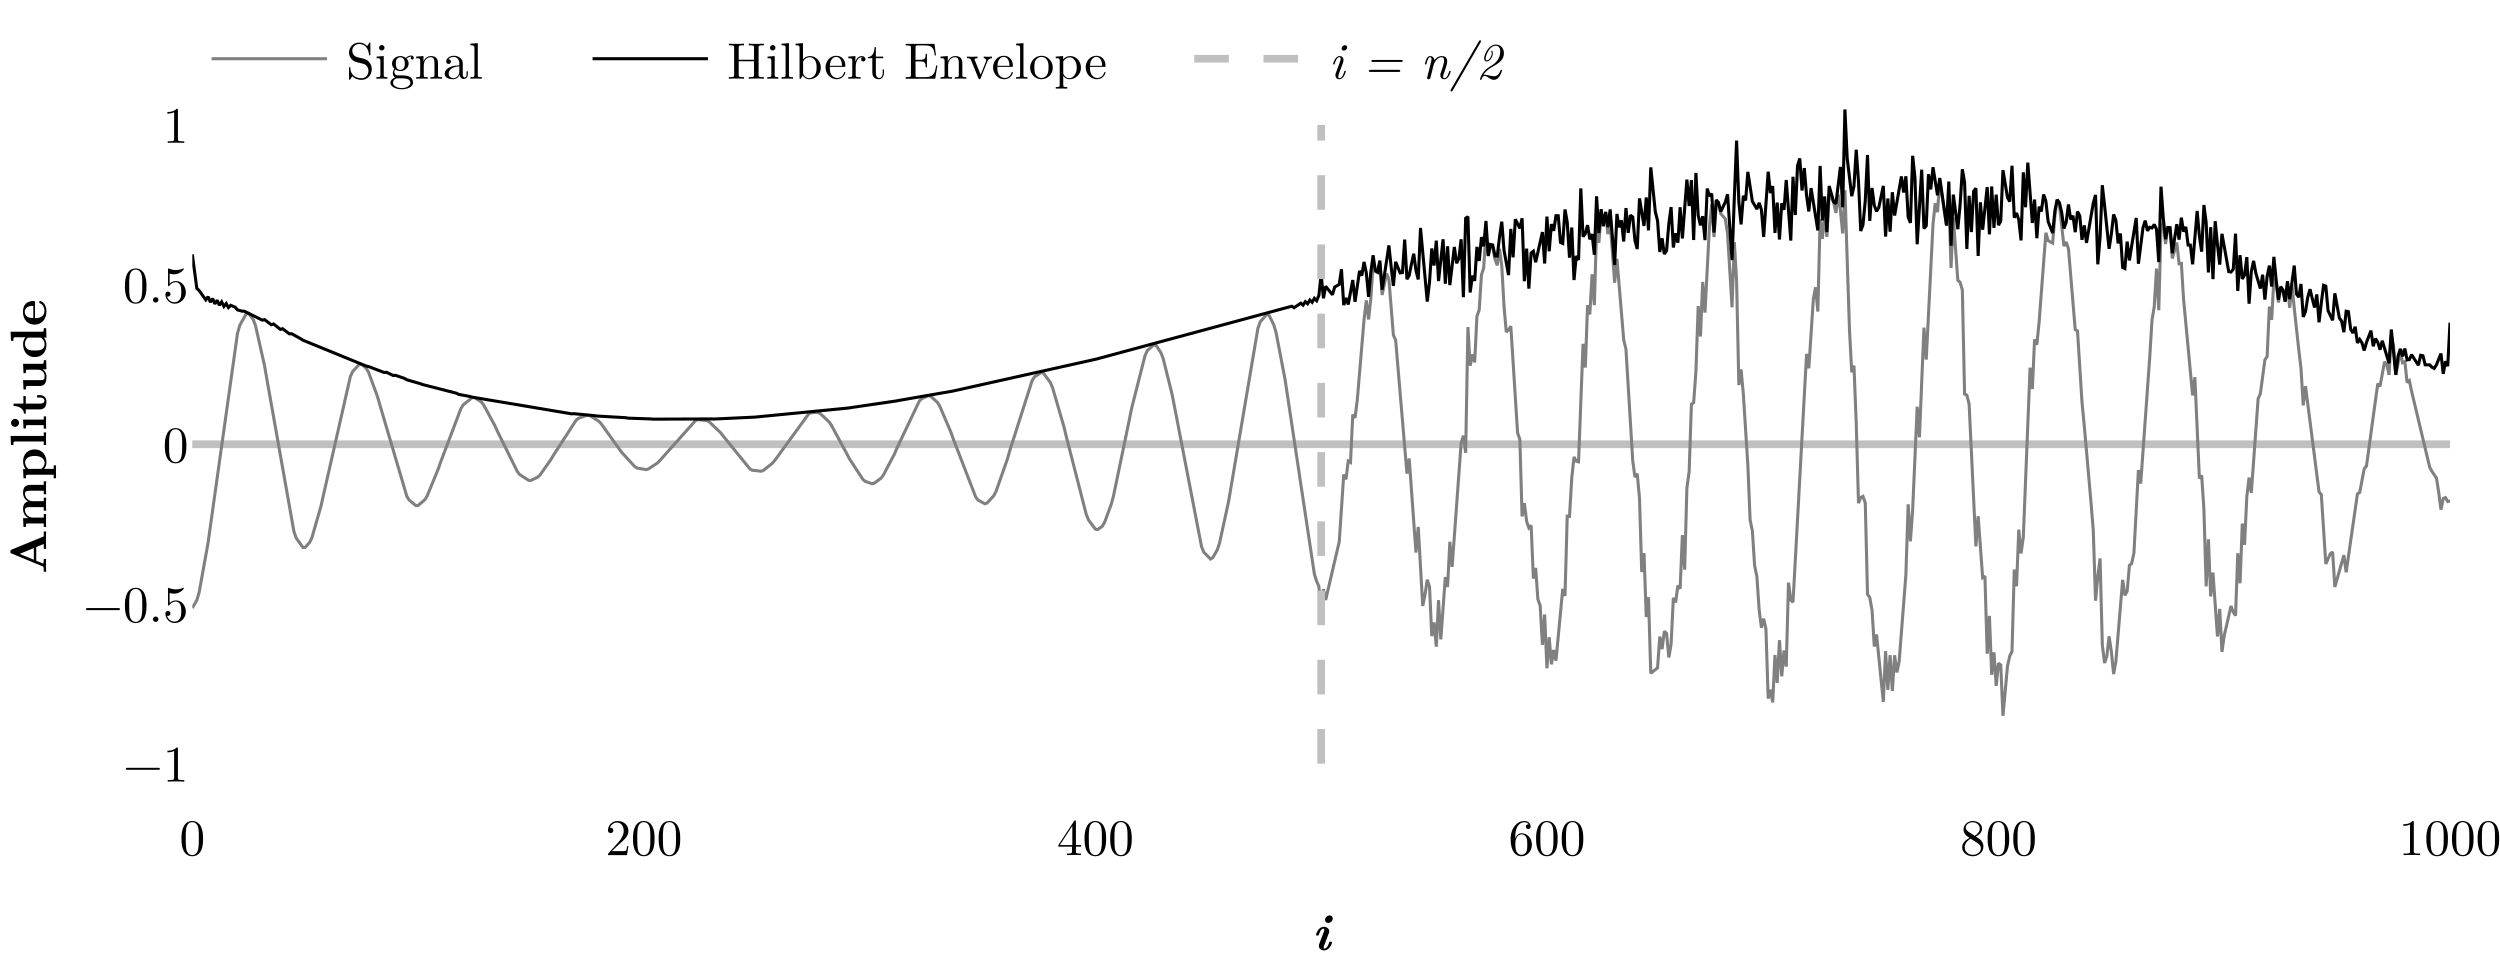
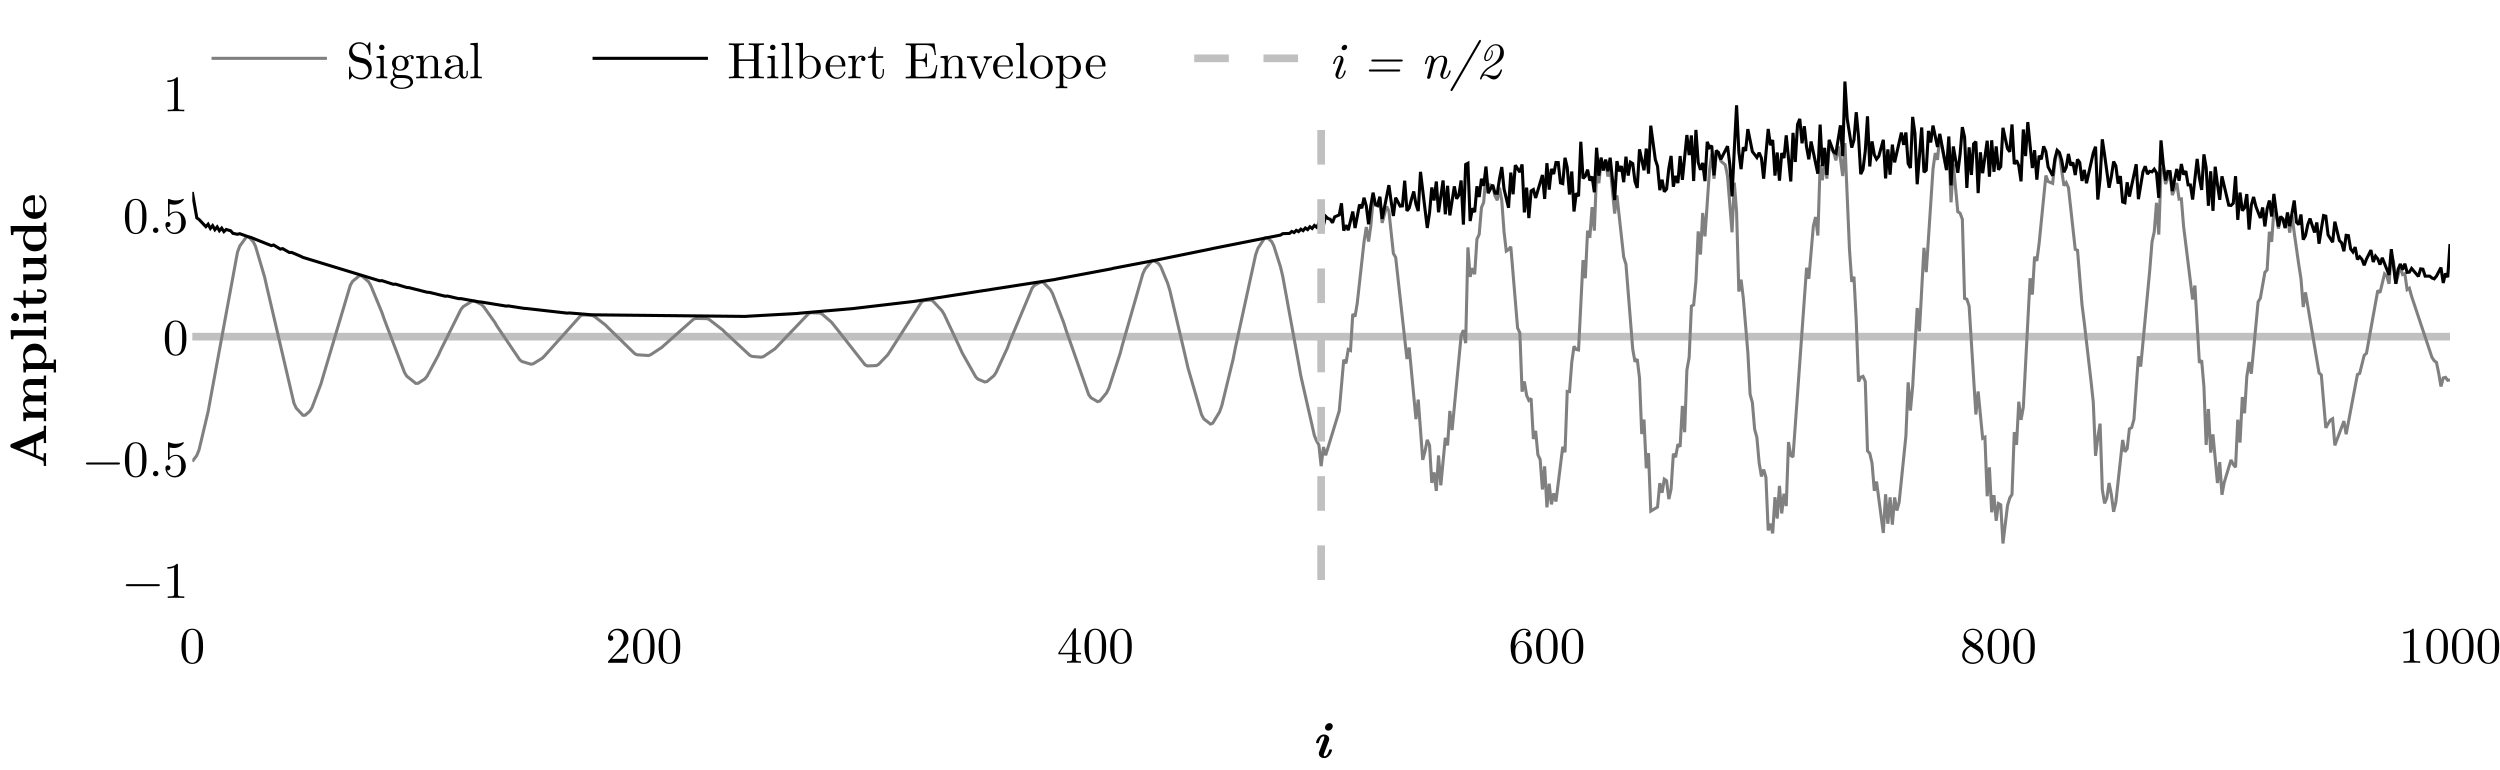
- <svg xmlns="http://www.w3.org/2000/svg" class="main-svg" width="650" height="250" style="" viewBox="0 0 650 250">
-   <rect x="0" y="0" width="650" height="250" style="fill: rgb(255, 255, 255); fill-opacity: 1;" />
-   <defs id="defs-025019">
+ <svg xmlns="http://www.w3.org/2000/svg" class="main-svg" width="650" height="200" style="" viewBox="0 0 650 200">
+   <rect x="0" y="0" width="650" height="200" style="fill: rgb(255, 255, 255); fill-opacity: 1;" />
+   <defs id="defs-711be7">
    <g class="clips">
-       <clipPath id="clip025019xyplot" class="plotclip">
-         <rect width="587" height="189" />
-       </clipPath>
-       <clipPath class="axesclip" id="clip025019x">
-         <rect x="50" y="0" width="587" height="250" />
-       </clipPath>
-       <clipPath class="axesclip" id="clip025019y">
-         <rect x="0" y="19" width="650" height="189" />
-       </clipPath>
-       <clipPath class="axesclip" id="clip025019xy">
-         <rect x="50" y="19" width="587" height="189" />
+       <clipPath id="clip711be7xyplot" class="plotclip">
+         <rect width="587" height="144" />
+       </clipPath>
+       <clipPath class="axesclip" id="clip711be7x">
+         <rect x="50" y="0" width="587" height="200" />
+       </clipPath>
+       <clipPath class="axesclip" id="clip711be7y">
+         <rect x="0" y="14" width="650" height="144" />
+       </clipPath>
+       <clipPath class="axesclip" id="clip711be7xy">
+         <rect x="50" y="14" width="587" height="144" />
      </clipPath>
    </g>
    <g class="gradients" />
  </defs>
  <g class="bglayer" />
  <g class="layer-below">
    <g class="imagelayer" />
    <g class="shapelayer" />
  </g>
  <g class="cartesianlayer">
    <g class="subplot xy">
      <g class="layer-subplot">
        <g class="shapelayer" />
        <g class="imagelayer" />
      </g>
      <g class="gridlayer">
        <g class="x" />
        <g class="y" />
      </g>
      <g class="zerolinelayer">
-         <path class="yzl zl crisp" transform="translate(0,115.51)" d="M50,0h587" style="stroke: rgb(192, 192, 192); stroke-opacity: 1; stroke-width: 2px;" />
+         <path class="yzl zl crisp" transform="translate(0,87.53)" d="M50,0h587" style="stroke: rgb(192, 192, 192); stroke-opacity: 1; stroke-width: 2px;" />
      </g>
      <path class="xlines-below" />
      <path class="ylines-below" />
      <g class="overlines-below" />
      <g class="xaxislayer-below" />
      <g class="yaxislayer-below" />
      <g class="overaxes-below" />
-       <g class="plot" transform="translate(50, 19)" clip-path="url('#clip025019xyplot')">
+       <g class="plot" transform="translate(50, 14)" clip-path="url('#clip711be7xyplot')">
        <g class="scatterlayer mlayer">
-           <g class="trace scatter tracedb515c" style="stroke-miterlimit: 2; opacity: 1;">
+           <g class="trace scatter tracee8b490" style="stroke-miterlimit: 2; opacity: 1;">
            <g class="fills" />
            <g class="errorbars" />
            <g class="lines">
-               <path class="js-line" d="M0,139.1L1.17,137.05L1.76,135.09L4.11,122.07L4.7,117.82L11.74,67.73L12.33,65.61L14.09,62.44L14.68,62.47L15.85,64.12L16.44,65.69L18.78,76.09L19.37,79.48L26.42,119.19L27,120.86L28.76,123.34L29.35,123.31L30.52,122L31.11,120.76L33.46,112.58L34.05,109.92L41.09,78.92L41.68,77.62L43.44,75.71L44.03,75.73L45.2,76.75L45.79,77.72L48.13,84.06L48.72,86.11L55.76,109.99L56.35,110.98L58.11,112.45L58.7,112.43L60.46,110.92L61.05,109.97L63.98,102.84L64.57,101.12L69.85,87.2L70.44,86.26L72.79,84.36L73.38,84.37L75.14,85.51L75.72,86.22L78.66,91.65L79.24,92.96L84.53,103.65L85.12,104.39L87.46,105.9L88.05,105.9L89.81,105.06L90.4,104.52L93.33,100.34L93.92,99.32L99.79,90.25L100.38,89.76L102.73,88.94L103.31,89.03L105.66,90.5L106.25,91.1L110.94,97.65L111.53,98.49L115.05,102.33L115.64,102.69L117.99,103.1L118.57,102.94L120.92,101.39L121.51,100.8L130.9,90.28L131.49,90.1L133.84,90.37L134.42,90.69L137.36,93.51L137.95,94.27L144.99,102.93L145.58,103.26L147.92,103.52L148.51,103.3L150.86,101.4L151.45,100.7L160.25,88.62L160.84,88.33L162.6,88.23L163.19,88.46L165.53,90.66L166.12,91.49L170.23,99.09L170.82,100.23L174.34,105.63L174.93,106.13L176.69,106.76L177.27,106.65L179.04,105.35L179.62,104.61L182.56,99.04L183.14,97.66L189.01,85.3L189.6,84.67L191.36,83.88L191.95,84.01L193.71,85.6L194.3,86.52L197.23,93.37L197.82,95.06L203.69,110.24L204.28,111.01L206.04,111.97L206.62,111.81L208.39,109.87L208.97,108.75L211.91,100.4L212.49,98.34L218.36,79.93L218.95,79L220.71,77.85L221.3,78.05L223.06,80.4L223.65,81.75L226.58,91.8L227.17,94.26L232.45,114.83L233.04,116.23L234.8,118.58L235.39,118.69L236.56,117.86L237.15,116.92L238.91,112.14L239.5,109.97L243.61,90.21L244.19,87.27L247.71,73.45L248.3,72.16L250.06,70.59L250.65,70.88L251.82,72.68L252.41,74.18L254.76,83.6L255.35,86.64L262.39,123.08L262.98,124.56L264.74,126.35L265.32,126.01L266.5,123.93L267.08,122.21L269.43,111.39L270.02,107.9L277.06,66.36L277.65,64.69L279.41,62.68L280,63.06L281.17,65.43L281.76,67.39L284.11,79.62L284.7,83.56L291.74,130.27L292.33,132.14L292.91,133.47L293.5,140.71L294.09,134.16L294.67,136.99L298.2,121.85L298.78,113.26L299.37,104.38L299.96,105.62L300.54,100.87L301.13,101.22L301.72,88.79L302.31,89.64L302.89,85L304.65,64.13L305.24,59.1L305.83,64.06L306.41,58.67L307,49.84L307.59,51.65L308.17,51.86L308.76,49.19L309.35,57.7L310.52,52.12L311.11,53.61L312.28,68.13L312.87,69.44L315.81,104.14L316.39,100.22L318.15,124.66L318.74,118L319.91,138.55L320.5,135.63L321.09,131.72L321.68,133.6L322.26,146.39L322.85,142.84L323.44,149.14L324.02,137.04L324.61,147.24L325.2,139.14L325.78,131.05L326.37,133.61L326.96,121.85L327.55,128.39L329.89,96.25L330.48,94.28L331.07,98.72L331.66,66.04L332.24,76.09L332.83,73.15L333.42,75.21L334,63.26L334.59,61.58L335.18,52.46L335.76,50.66L336.35,40.95L336.94,47.61L337.53,44.8L338.11,45.29L338.7,48.45L339.29,49.98L339.87,45.69L340.46,50.12L341.05,60.7L341.63,67.31L342.22,66.79L342.81,65.81L344.57,93.53L345.16,95.23L345.74,115.27L346.33,111.8L346.92,116.53L347.5,118.24L348.09,117.61L348.68,131.44L349.27,128.67L349.85,136.8L350.44,138.43L351.03,148.66L351.61,140.77L352.2,154.75L352.79,146.69L353.37,153.73L353.96,149.99L354.55,152.77L356.31,134.12L356.9,135.94L357.48,115.19L358.07,115.26L358.66,105.25L359.24,99.81L359.83,100.9L360.42,101.06L361.59,70.39L362.18,76.57L362.77,60.36L363.35,62.76L363.94,52.32L364.53,60.33L365.11,40.21L365.7,44.14L366.29,37.03L366.88,39.8L367.46,36.17L368.05,41.87L368.64,38.65L369.81,54.51L370.4,48.29L372.16,69.32L372.75,71.8L374.51,100.77L375.09,105.05L375.68,104.17L376.27,110.6L376.85,129.74L377.44,124.8L378.03,141.41L378.61,136.28L379.2,156.04L380.96,154.65L381.55,146.5L382.14,149.77L382.72,145.13L383.31,145.69L383.9,151.95L384.48,148.5L385.07,136.46L385.66,137.63L386.25,133.23L386.83,134.07L387.42,120.14L388.01,129.11L388.59,107.91L389.18,103.59L389.77,86.09L390.35,85.68L390.94,77.57L391.53,60.58L392.12,68.49L392.7,54.3L393.29,62.29L394.46,39.86L395.05,34.11L395.64,42.64L396.23,34.05L396.81,33.81L397.4,36.58L398.57,37.88L399.16,41.75L400.33,60.89L400.92,43.96L401.51,53.91L402.1,81.12L402.68,77.05L403.27,83.5L404.44,101.93L405.03,116.19L405.62,119.04L406.2,128.08L406.79,130.9L407.38,139.56L407.97,144.22L408.55,141.85L409.14,144.51L409.73,162.63L410.31,160.33L410.9,163.63L411.49,151.3L412.07,158.58L412.66,147.44L413.25,156.84L413.84,150.12L414.42,154.33L415.01,132.49L415.6,137.03L416.18,137.58L419.71,73.01L420.29,76.76L421.47,58.77L422.05,55.69L422.64,62L423.23,37.97L423.81,43.12L424.4,36.65L424.99,42.6L425.58,31.49L426.75,33.59L427.34,36.37L427.92,31.54L428.51,35.69L429.1,41.7L429.68,30.45L430.86,66.62L431.45,77.79L432.03,76.06L432.62,91.03L433.21,111.82L433.79,110.35L434.38,110.06L434.97,111.76L435.55,135.49L436.14,136.36L436.73,139.67L437.32,149.1L437.9,145.96L439.66,163.48L440.25,150.29L440.84,160.36L441.42,151.34L442.01,160.66L442.6,151.37L443.19,155.84L443.77,153.07L445.53,130.46L446.12,112.11L446.71,121.73L447.29,113.54L448.47,86.74L449.05,94.71L450.23,66.19L450.82,74.49L452.58,39.33L453.16,33.86L453.75,36.16L454.34,27.98L456.1,39.74L456.69,32.12L457.27,50.67L457.86,37.58L459.03,53.88L459.62,54.37L460.21,56.43L460.79,83.44L461.38,83.73L461.97,86.06L463.73,123.06L464.32,115.23L465.49,131.19L466.08,130.8L466.67,150.96L467.25,141.13L467.84,156.44L468.43,150.61L469.01,159.33L469.6,153.44L470.19,153.89L470.77,167.1L471.95,154.19L472.54,151.55L473.12,150.37L473.71,129.09L474.3,133.42L474.88,118.71L475.47,124.9L476.06,120.65L477.82,76.59L478.41,82.15L478.99,69.25L479.58,70.64L480.17,64.69L481.93,41.52L482.51,43.57L483.69,44.2L484.28,37.06L484.86,32.95L485.45,34.39L486.62,44.98L487.21,43.95L487.8,45.65L489.56,66.71L490.15,67.04L491.32,85.58L491.91,91.71L493.67,111.73L494.25,118.88L494.84,137.18L495.43,130.84L496.02,126.19L496.6,148.67L497.19,153.39L497.78,151.57L498.36,146.44L498.95,150.37L499.54,156.26L500.12,153.02L501.89,131.76L502.47,135.79L503.06,134.76L503.65,127.98L504.23,127.53L504.82,124.77L505.99,103.22L506.58,106.73L508.93,73.89L509.52,64.21L510.1,60.76L510.69,50.82L511.28,61.67L511.86,40.2L512.45,38.92L513.04,44.44L513.63,40.29L514.21,40.4L514.8,48.2L515.97,44.08L516.56,49.59L517.15,49.49L517.73,58.83L520.08,83.81L520.67,79.07L521.84,105.41L522.43,104.59L523.02,113.55L523.6,133.46L524.19,121.21L524.78,136.06L525.37,129.86L526.54,146.48L527.13,139.31L527.71,150.47L528.3,146.25L530.06,138.57L530.65,140.14L531.24,141.07L531.82,124.85L532.41,132.65L533,117.12L533.58,122.65L534.17,110.13L534.76,105.17L535.34,109.15L537.11,84.66L537.69,83.36L538.87,74.57L539.45,73.71L540.04,60.72L540.63,64.16L541.21,53.35L541.8,54.7L542.39,59.65L542.98,55.93L543.56,56.45L544.15,59.49L544.74,55.16L545.32,61.02L545.91,55L546.5,61.08L547.67,71.84L548.26,76.81L548.84,86.4L549.43,81.4L552.95,108.88L553.54,109.56L554.71,127.63L555.3,126.26L555.89,124.97L556.48,124.52L557.06,133.61L559.41,125.34L560,129.81L562.93,109.43L563.52,109.04L564.69,102.89L565.28,102.18L568.22,80.75L568.8,81.49L569.98,75.08L570.56,75.78L571.15,78.47L571.74,68.24L572.32,70.94L572.91,78.48L574.09,72.54L574.67,75.31L575.26,75.04L575.85,80.45L576.43,79.96L577.02,82.76L581.72,102.48L582.3,103.54L583.48,105.29L584.06,108.98L584.65,113.51L585.24,110.61L585.83,110.39L586.41,111.4L587,111.26" style="vector-effect: non-scaling-stroke; fill: none; stroke: rgb(128, 128, 128); stroke-opacity: 1; stroke-width: 0.8px; opacity: 1;" />
+               <path class="js-line" d="M0,105.98L1.17,104.42L1.76,102.93L4.11,93.01L4.7,89.77L11.74,51.6L12.33,49.99L14.09,47.57L14.68,47.6L15.85,48.85L16.44,50.05L18.78,57.97L19.37,60.56L26.42,90.81L27,92.08L28.76,93.97L29.35,93.95L30.52,92.95L31.11,92.01L33.46,85.78L34.05,83.75L41.09,60.13L41.68,59.14L43.44,57.68L44.03,57.7L45.79,59.21L46.37,60.16L49.31,67.27L49.9,68.99L55.18,82.86L55.76,83.8L58.11,85.68L58.7,85.66L60.46,84.51L61.05,83.79L63.98,78.35L64.57,77.04L69.85,66.44L70.44,65.72L72.79,64.27L73.38,64.28L75.14,65.15L75.72,65.69L78.66,69.82L79.24,70.83L85.12,79.53L85.7,79.99L88.05,80.69L88.64,80.58L90.99,79.13L91.57,78.55L100.96,68.09L101.55,67.89L103.9,67.99L104.49,68.23L107.42,70.5L108.01,71.1L115.05,77.97L115.64,78.24L118.57,78.43L119.16,78.24L122.1,76.3L122.68,75.76L130.31,69L130.9,68.79L133.84,68.85L134.42,69.09L137.95,71.83L138.53,72.43L144.99,78.42L145.58,78.67L147.92,78.87L148.51,78.71L151.45,76.72L152.03,76.13L160.25,67.52L160.84,67.3L163.19,67.4L163.77,67.68L166.12,69.71L166.71,70.41L174.93,80.86L175.51,81.14L177.86,81.05L178.45,80.72L180.8,78.26L181.38,77.39L189.6,64.51L190.19,64.16L191.95,64.01L192.54,64.26L194.88,66.75L195.47,67.7L199.58,76.44L200.17,77.76L203.69,83.99L204.28,84.58L206.04,85.31L206.62,85.19L208.39,83.71L208.97,82.86L211.91,76.49L212.49,74.92L218.36,60.9L218.95,60.19L220.71,59.31L221.3,59.46L223.06,61.26L223.65,62.29L226.58,69.94L227.17,71.82L233.04,88.56L233.63,89.4L235.39,90.43L235.97,90.25L237.74,88.11L238.32,86.89L241.26,77.83L241.84,75.61L247.13,57.21L247.71,55.96L249.48,53.88L250.06,53.78L251.24,54.54L251.82,55.38L253.58,59.62L254.17,61.55L258.28,79.03L258.87,81.63L262.39,93.78L262.98,94.9L264.74,96.26L265.32,96.01L267.08,93.11L267.67,91.47L270.61,79.39L271.19,76.44L276.48,52.19L277.06,50.56L278.83,47.87L279.41,47.75L280.59,48.75L281.17,49.85L282.93,55.39L283.52,57.89L287.63,80.42L288.22,83.75L291.74,99.25L292.33,100.68L292.91,101.69L293.5,107.21L294.09,102.22L294.67,104.37L298.2,92.84L298.78,86.3L299.37,79.53L299.96,80.47L300.54,76.85L301.13,77.12L301.72,67.65L302.31,68.3L302.89,64.76L304.65,48.86L305.24,45.03L305.83,48.81L306.41,44.7L307,37.97L307.59,39.35L308.17,39.52L308.76,37.48L309.35,43.96L310.52,39.71L311.11,40.85L312.28,51.91L312.87,52.91L315.81,79.34L316.39,76.36L318.15,94.98L318.74,89.9L319.91,105.56L320.5,103.34L321.09,100.36L321.68,101.79L322.26,111.53L322.85,108.83L323.44,113.63L324.02,104.41L324.61,112.18L325.78,99.85L326.37,101.8L326.96,92.84L327.55,97.82L329.89,73.33L330.48,71.83L331.07,75.22L331.66,50.32L332.24,57.98L332.83,55.73L333.42,57.3L334,48.2L334.59,46.92L335.18,39.97L335.76,38.6L336.35,31.2L336.94,36.27L337.53,34.13L338.11,34.51L338.7,36.91L339.29,38.08L339.87,34.81L340.46,38.19L341.05,46.25L341.63,51.28L342.22,50.89L342.81,50.14L344.57,71.26L345.16,72.55L345.74,87.83L346.33,85.18L346.92,88.79L347.5,90.09L348.09,89.61L348.68,100.14L349.27,98.03L349.85,104.23L350.44,105.47L351.03,113.26L351.61,107.25L352.2,117.91L352.79,111.76L353.37,117.13L353.96,114.28L354.55,116.39L356.31,102.18L356.9,103.57L357.48,87.76L358.07,87.82L358.66,80.19L359.24,76.04L359.83,76.87L360.42,76.99L361.59,53.63L362.18,58.34L362.77,45.99L363.35,47.82L363.94,39.86L364.53,45.96L365.11,30.64L365.7,33.63L366.29,28.21L366.88,30.33L367.46,27.56L368.05,31.9L368.64,29.45L369.81,41.53L370.4,36.79L372.16,52.82L372.75,54.7L374.51,76.78L375.09,80.04L375.68,79.37L376.27,84.27L376.85,98.85L377.44,95.09L378.03,107.74L378.61,103.83L379.2,118.89L380.96,117.83L381.55,111.62L382.14,114.11L382.72,110.58L383.31,111L383.9,115.77L384.48,113.15L385.07,103.97L385.66,104.86L386.25,101.51L386.83,102.15L387.42,91.54L388.01,98.37L388.59,82.22L389.18,78.92L389.77,65.59L390.35,65.28L390.94,59.1L391.53,46.16L392.12,52.18L392.7,41.37L393.29,47.46L394.46,30.37L395.05,25.99L395.64,32.49L396.23,25.94L396.81,25.76L397.4,27.87L398.57,28.86L399.16,31.81L400.33,46.4L400.92,33.49L401.51,41.07L402.1,61.81L402.68,58.71L403.27,63.62L404.44,77.66L405.03,88.52L405.62,90.7L406.2,97.59L406.79,99.74L407.38,106.33L407.97,109.88L408.55,108.08L409.14,110.1L409.73,123.91L410.31,122.16L410.9,124.67L411.49,115.27L412.07,120.82L412.66,112.33L413.25,119.5L413.84,114.38L414.42,117.58L415.01,100.94L415.6,104.41L416.18,104.82L419.71,55.62L420.29,58.48L421.47,44.78L422.05,42.43L422.64,47.24L423.23,28.93L423.81,32.85L424.4,27.92L424.99,32.46L425.58,23.99L426.75,25.6L427.34,27.71L427.92,24.03L428.51,27.19L429.1,31.77L429.68,23.2L430.86,50.75L431.45,59.27L432.03,57.95L432.62,69.36L433.21,85.2L433.79,84.08L434.38,83.85L434.97,85.15L435.55,103.23L436.14,103.89L436.73,106.41L437.32,113.6L437.9,111.21L439.66,124.56L440.25,114.51L440.84,122.18L441.42,115.31L442.01,122.41L442.6,115.33L443.19,118.74L443.77,116.63L445.53,99.4L446.12,85.41L446.71,92.74L447.29,86.51L448.47,66.08L449.05,72.16L450.23,50.43L450.82,56.75L452.58,29.97L453.16,25.8L453.75,27.55L454.34,21.32L456.1,30.28L456.69,24.47L457.27,38.61L457.86,28.64L459.03,41.05L459.62,41.42L460.21,43L460.79,63.58L461.38,63.79L461.97,65.57L463.73,93.76L464.32,87.79L465.49,99.96L466.08,99.66L466.67,115.02L467.25,107.52L467.84,119.19L468.43,114.75L469.01,121.4L469.6,116.91L470.19,117.25L470.77,127.31L471.95,117.48L472.54,115.46L473.12,114.56L473.71,98.36L474.3,101.65L474.88,90.44L475.47,95.16L476.06,91.93L477.82,58.35L478.41,62.59L478.99,52.76L479.58,53.82L480.17,49.29L481.93,31.63L482.51,33.19L483.69,33.67L484.28,28.24L484.86,25.11L485.45,26.2L486.62,34.27L487.21,33.48L487.8,34.78L489.56,50.83L490.15,51.08L491.32,65.2L491.91,69.87L493.67,85.13L494.25,90.57L494.84,104.52L495.43,99.69L496.02,96.15L496.6,113.27L497.19,116.87L497.78,115.48L498.36,111.58L498.95,114.57L499.54,119.06L500.12,116.59L501.89,100.39L502.47,103.46L503.06,102.67L503.65,97.51L504.23,97.17L504.82,95.06L505.99,78.64L506.58,81.31L508.93,56.3L509.52,48.92L510.1,46.3L510.69,38.72L511.28,46.99L511.86,30.63L512.45,29.65L513.04,33.86L514.21,30.78L514.8,36.73L515.97,33.58L516.56,37.78L517.15,37.7L517.73,44.82L520.08,63.86L520.67,60.24L521.84,80.31L522.43,79.69L523.02,86.51L523.6,101.68L524.19,92.35L524.78,103.67L525.37,98.94L526.54,111.6L527.13,106.14L527.71,114.65L528.3,111.43L530.06,105.58L530.65,106.77L531.24,107.48L531.82,95.12L532.41,101.06L533,89.23L533.58,93.45L534.17,83.91L534.76,80.13L535.34,83.17L537.11,64.5L537.69,63.51L538.87,56.82L539.45,56.16L540.04,46.26L540.63,48.88L541.21,40.65L541.8,41.68L542.39,45.45L542.98,42.62L543.56,43.01L544.15,45.32L544.74,42.03L545.32,46.49L545.91,41.9L546.5,46.54L547.67,54.74L548.26,58.52L548.84,65.83L549.43,62.02L552.95,82.96L553.54,83.48L554.71,97.24L555.3,96.2L555.89,95.21L556.48,94.87L557.06,101.8L559.41,95.5L560,98.9L562.93,83.38L563.52,83.08L564.69,78.39L565.28,77.85L568.22,61.52L568.8,62.09L569.98,57.2L570.56,57.74L571.15,59.79L571.74,52L572.32,54.05L572.91,59.79L574.09,55.27L574.67,57.38L575.26,57.17L575.85,61.3L576.43,60.93L577.02,63.06L582.3,78.89L582.89,79.79L583.48,80.22L584.06,83.03L584.65,86.48L585.24,84.27L585.83,84.11L586.41,84.88L587,84.77" style="vector-effect: non-scaling-stroke; fill: none; stroke: rgb(128, 128, 128); stroke-opacity: 1; stroke-width: 0.8px; opacity: 1;" />
            </g>
            <g class="points" />
            <g class="text" />
          </g>
-           <g class="trace scatter tracefdd694" style="stroke-miterlimit: 2; opacity: 1;">
+           <g class="trace scatter trace517f62" style="stroke-miterlimit: 2; opacity: 1;">
            <g class="fills" />
            <g class="errorbars" />
            <g class="lines">
-               <path class="js-line" d="M0,47.13L1.17,55.97L1.76,56.53L3.52,58.97L4.11,58.13L4.7,59.57L5.28,58.62L5.87,60.01L6.46,59.06L7.04,60.36L7.63,59.49L8.22,60.67L8.81,59.93L9.39,60.96L9.98,60.38L11.15,60.87L11.74,61.56L12.91,61.9L13.5,61.91L18.2,64.24L18.78,64.1L20.55,65.44L21.13,65.23L22.89,66.64L23.48,66.47L25.24,67.8L25.83,67.77L28.18,69.07L28.76,69.45L45.2,76.17L45.79,76.29L49.9,77.85L50.48,77.79L52.24,78.63L52.83,78.58L55.18,79.39L55.76,79.74L59.29,80.76L59.87,80.98L68.68,83.24L69.27,83.54L72.2,84.09L72.79,84.26L98.62,88.6L99.2,88.56L104.49,89.06L105.07,89.16L112.7,89.6L113.29,89.72L119.16,89.92L119.75,89.98L135.01,89.92L135.6,89.95L145.58,89.48L146.16,89.46L170.82,87.06L171.4,86.95L183.14,85.23L183.73,85.11L197.23,82.77L197.82,82.66L234.8,74.42L235.39,74.27L285.87,60.62L286.46,60.99L288.22,59.83L288.8,60.33L289.39,59.43L289.98,59.97L290.57,59.01L291.15,59.59L291.74,58.57L292.33,59.18L292.91,57.8L293.5,52.27L294.09,58.56L294.67,55.44L296.44,57.63L297.02,55.63L298.2,54.96L298.78,51.01L299.37,60.32L299.96,58.47L300.54,60.16L301.72,53.81L302.31,59.45L303.48,51.43L304.07,52.67L304.65,49.1L305.24,51.96L305.83,58.18L306.41,51.82L307,47.37L307.59,51.33L308.17,51.73L308.76,48.75L309.35,56.32L309.94,52.57L311.11,44.81L311.7,50.35L312.28,55.32L312.87,49.08L314.04,51.96L314.63,51.88L315.22,43.29L315.81,53.59L316.39,52.61L316.98,49.63L317.57,46.97L318.15,51.31L318.74,53.66L319.33,40.26L321.09,59.41L321.68,54.25L322.26,45.6L322.85,50.04L323.44,43.57L324.02,54.07L325.2,43.21L325.78,54.76L326.37,45.03L326.96,55.12L328.13,45.21L328.72,49.45L329.31,48.17L329.89,43.21L330.48,58.27L331.07,37.75L331.66,37.34L332.24,57.05L332.83,52.7L333.42,54.01L334,45.19L334.59,48.85L335.18,42.64L335.76,45.04L336.35,38.45L336.94,47.5L337.53,44.55L338.11,44.69L338.7,47.54L339.29,47.59L339.87,42.64L340.46,38.63L341.05,46.11L342.22,52.52L342.81,40.52L343.4,47.92L343.98,38L345.16,40.37L345.74,37.74L346.33,54.12L346.92,45.65L347.5,56.04L348.09,46.76L348.68,46.31L349.27,49.18L351.03,41.34L351.61,49.51L352.2,37.31L352.79,46.33L353.37,39.27L353.96,41.01L354.55,37.08L355.14,37.1L355.72,44.03L356.31,44.29L356.9,35.46L357.48,38.79L358.07,48L358.66,40.15L359.24,53.81L359.83,47.55L360.42,48.59L361.01,29.98L361.59,42.53L362.18,41.74L362.77,39.54L363.35,43.23L363.94,41.87L364.53,47.24L365.11,32.03L365.7,41.58L366.29,35.39L366.88,39.78L367.46,36.09L368.05,40.07L368.64,35.45L369.81,49.89L370.4,36.62L370.98,40.1L371.57,38.29L372.16,43.79L372.75,35.1L373.33,41.54L373.92,36.95L374.51,37.43L375.09,43.53L375.68,45.75L376.27,32.58L377.44,39.73L378.03,32.33L378.61,40.89L379.2,24.52L380.38,36.07L380.96,38.37L381.55,46.52L382.14,42.95L382.72,47.06L383.31,46.15L383.9,39.08L384.48,34.84L385.07,45.35L385.66,41.66L386.25,44.1L386.83,34.88L387.42,42.99L388.59,27.69L389.18,34.56L389.77,27.84L390.35,43.4L390.94,25.96L391.53,37.04L392.12,39.58L392.7,37.22L393.29,43.43L393.88,30.02L394.46,31.99L395.05,31.36L395.64,41.46L396.23,32.97L396.81,33.7L397.4,36.03L398.57,33.55L399.16,31.51L400.33,48.62L400.92,32.54L401.51,17.56L402.1,33.5L402.68,39.35L403.27,31.9L403.86,33.11L404.44,25.69L405.62,33.36L406.2,34.34L406.79,35.36L407.38,33.73L407.97,35.56L408.55,42.6L409.73,25.64L410.31,31.19L410.9,29.4L411.49,41.56L412.07,33.67L412.66,43.27L413.25,33.86L413.84,35.56L414.42,27.81L415.6,43.55L416.18,26.96L416.77,36.9L417.36,24.08L417.94,22.2L418.53,30.53L419.12,24.7L419.71,31.86L420.29,35.98L420.88,29.91L422.64,40.91L423.23,24.14L423.81,38.3L424.4,32.08L424.99,41.33L425.58,29.35L426.75,33.5L427.34,33.96L428.51,24.4L429.1,34.9L429.68,9.45L430.27,22.14L431.45,32L432.03,29.42L432.62,19.92L433.21,28.18L433.79,41.06L434.38,39.42L434.97,33.16L435.55,21.3L436.14,38.43L436.73,29.87L437.32,34.42L437.9,35.95L438.49,34.95L439.66,29.34L440.25,42.51L440.84,32.61L441.42,41.24L442.01,30.98L442.6,37.04L444.36,26.88L444.95,31.05L445.53,26.83L446.12,37.44L446.71,38.94L447.29,21.51L447.88,27.13L448.47,44.51L449.64,25.12L450.23,40.41L450.82,39.7L451.4,26.3L451.99,30.24L452.58,24.48L453.75,31.77L454.34,27.29L456.1,39.59L456.69,28.2L457.27,44.89L457.86,31.6L459.03,40.59L459.62,34.28L460.21,25.01L460.79,28.43L461.38,45.75L461.97,31.9L462.56,41.33L463.14,30.72L463.73,29.95L464.32,47.54L464.9,33.6L465.49,40.73L466.67,29.64L467.25,41.93L467.84,29.49L468.43,40.25L469.01,31.6L469.6,39.55L470.19,38.5L470.77,25.24L471.95,32.35L472.54,33.42L473.12,24.09L473.71,37.61L474.3,36.37L474.88,38.14L475.47,43.51L476.06,25.8L476.64,34.88L477.23,23.28L478.41,38.97L478.99,32.88L479.58,42.94L480.17,34.75L480.75,35.99L481.34,31.56L481.93,33.33L482.51,38.59L483.69,41.6L484.28,35.77L484.86,32.92L485.45,33.68L486.04,36.28L486.62,40.41L487.21,38.77L487.8,34.17L488.38,38.06L488.97,37.09L489.56,41.36L490.15,36L490.73,37.08L491.32,43.36L491.91,39.6L492.49,44.15L494.25,33.79L494.84,31.69L495.43,49.73L496.02,42.67L496.6,29.16L497.19,34.48L498.36,45.69L498.95,41.84L499.54,36.76L500.12,38.21L500.71,44.28L501.3,41.71L501.89,50.55L502.47,50.82L503.06,43.82L503.65,48.71L504.23,44.97L505.41,37.67L505.99,49.58L507.17,40.24L507.76,38.36L508.34,41.01L508.93,40.09L509.52,40.27L510.1,39.36L510.69,40.58L511.28,49.14L511.86,29.53L512.45,37.72L513.04,43.2L513.63,40.13L514.21,40.18L514.8,46.83L515.97,39.28L516.56,43.3L517.15,37.59L517.73,41.22L518.32,40L518.91,44.71L519.5,44.74L520.08,49.72L521.26,35.84L521.84,42.34L522.43,46.44L523.02,34.3L523.6,38.85L524.19,51.84L524.78,40.07L525.37,53.58L525.95,38.51L526.54,44.6L527.13,49.8L527.71,41.79L529.47,51.63L530.06,51.73L530.65,50.98L531.24,41.76L531.82,56.65L532.41,47.34L533,53.53L533.58,52.52L534.17,47.85L534.76,59.97L535.34,51.64L535.93,48.84L536.52,52.02L537.69,56.02L538.28,52.42L538.87,58.89L539.45,52.9L540.04,50.06L540.63,55.5L541.21,47.78L541.8,53.86L542.39,58.91L542.98,55.54L543.56,56.34L544.15,59.39L544.74,54.12L545.32,58.78L546.5,50.05L547.08,57.45L547.67,58.27L548.26,54.83L548.84,63.4L549.43,62.01L550.02,58.27L550.61,56.2L551.19,58.63L551.78,60.95L552.37,57.55L552.95,64.8L553.54,59.75L554.13,55.18L554.71,55.39L555.3,61.78L556.48,64.28L557.06,57.27L558.24,63.7L558.82,64.48L559.41,67.36L560,61.92L560.58,62.03L561.17,66.58L561.76,67.59L562.35,65.95L562.93,70.16L563.52,69.24L564.11,70.14L564.69,72.14L565.28,70.05L566.45,66.97L567.04,71.03L567.63,69.03L568.22,69.99L568.8,71.92L569.39,69.6L571.15,75.44L571.74,66.66L572.91,78.45L573.5,73.55L574.09,71.7L574.67,73.65L575.26,71.63L575.85,74.57L576.43,74.49L577.02,73.23L578.78,75.95L579.37,73.38L579.96,73.49L580.54,75.85L581.72,75.87L582.3,76.48L582.89,76.78L583.48,75.84L584.65,72.92L585.24,78.18L585.83,74.94L586.41,76.21L587,64.9" style="vector-effect: non-scaling-stroke; fill: none; stroke: rgb(0, 0, 0); stroke-opacity: 1; stroke-width: 0.8px; opacity: 1;" />
+               <path class="js-line" d="M0,35.91L1.17,42.65L1.76,43.07L3.52,44.93L4.11,44.29L4.7,45.39L5.28,44.67L5.87,45.72L6.46,45L7.04,45.99L7.63,45.32L8.22,46.22L8.81,45.66L9.98,46.01L10.57,46.67L11.74,46.91L12.33,46.76L14.68,47.6L15.26,47.75L20.55,49.86L21.13,49.7L22.89,50.77L23.48,50.64L25.24,51.65L25.83,51.63L28.18,52.63L28.76,52.92L48.72,59.01L49.31,58.97L52.24,59.91L52.83,59.87L55.76,60.75L56.35,60.79L61.05,61.98L61.64,62.02L65.74,63.01L66.33,62.97L69.27,63.65L69.85,63.64L74.55,64.48L75.14,64.53L81.59,65.58L82.18,65.54L86.29,66.18L86.88,66.21L97.44,67.41L98.03,67.37L103.31,67.8L103.9,67.85L143.82,68.27L144.4,68.22L157.32,67.5L157.9,67.43L171.99,66.21L172.58,66.13L187.25,64.41L187.84,64.34L224.23,58.68L224.82,58.55L238.91,55.91L239.5,55.75L250.06,53.74L250.65,53.62L264.74,50.75L265.32,50.61L282.93,47.12L283.52,46.75L285.28,46.69L285.87,46.18L286.46,46.47L287.04,45.89L287.63,46.22L288.22,45.59L288.8,45.97L289.39,45.28L289.98,45.69L290.57,44.96L291.15,45.4L291.74,44.62L292.33,45.09L292.91,44.04L293.5,39.83L294.09,44.62L294.67,42.24L295.26,42.8L295.85,42.99L296.44,43.91L297.02,42.39L298.2,41.88L298.78,38.86L299.37,45.96L299.96,44.55L300.54,45.84L301.72,41L302.31,45.29L303.48,39.19L304.07,40.13L304.65,37.41L305.24,39.59L305.83,44.32L306.41,39.49L307,36.09L307.59,39.11L308.17,39.41L308.76,37.14L309.35,42.91L309.94,40.05L311.11,34.14L311.7,38.36L312.28,42.15L312.87,37.4L314.04,39.59L314.63,39.53L315.22,32.98L315.81,40.83L316.39,40.08L316.98,37.81L317.57,35.78L318.15,39.09L318.74,40.88L319.33,30.68L321.09,45.27L321.68,41.34L322.26,34.74L322.85,38.12L323.44,33.19L324.02,41.19L325.2,32.92L325.78,41.72L326.37,34.31L326.96,42L328.13,34.45L328.72,37.68L329.31,36.7L329.89,32.92L330.48,44.4L331.07,28.76L331.66,28.45L332.24,43.47L332.83,40.15L333.42,41.15L334,34.43L334.59,37.22L335.18,32.48L335.76,34.31L336.35,29.3L336.94,36.19L338.11,34.05L338.7,36.22L339.29,36.26L339.87,32.49L340.46,29.43L341.05,35.13L342.22,40.02L342.81,30.87L343.4,36.51L343.98,28.95L345.16,30.76L345.74,28.75L346.33,41.23L346.92,34.78L347.5,42.7L348.09,35.63L348.68,35.28L349.27,37.47L351.03,31.5L351.61,37.72L352.2,28.43L352.79,35.3L353.37,29.92L353.96,31.25L354.55,28.25L355.14,28.27L355.72,33.55L356.31,33.74L356.9,27.02L357.48,29.55L358.07,36.57L358.66,30.59L359.24,40.99L359.83,36.23L360.42,37.02L361.01,22.85L361.59,32.4L362.18,31.8L362.77,30.12L363.35,32.94L363.94,31.9L364.53,35.99L365.11,24.41L365.7,31.68L366.29,26.97L366.88,30.31L367.46,27.5L368.05,30.53L368.64,27.01L369.81,38.01L370.4,27.9L370.98,30.55L371.57,29.17L372.16,33.37L372.75,26.74L373.33,31.65L373.92,28.16L374.51,28.52L375.09,33.17L375.68,34.86L376.27,24.82L377.44,30.27L378.03,24.63L378.61,31.15L379.2,18.68L380.38,27.48L380.96,29.24L381.55,35.44L382.14,32.72L382.72,35.85L383.31,35.16L383.9,29.77L384.48,26.54L385.07,34.55L385.66,31.74L386.25,33.6L386.83,26.57L387.42,32.76L388.59,21.1L389.18,26.33L389.77,21.22L390.35,33.06L390.94,19.78L391.53,28.22L392.12,30.15L392.7,28.36L393.29,33.09L393.88,22.87L394.46,24.37L395.05,23.89L395.64,31.59L396.23,25.12L396.81,25.68L397.4,27.45L399.16,24.01L399.75,28.8L400.33,37.05L400.92,24.79L401.51,13.38L402.1,25.52L402.68,29.98L403.27,24.31L403.86,25.23L404.44,19.57L405.62,25.42L406.2,26.17L406.79,26.94L407.38,25.7L407.97,27.09L408.55,32.46L409.73,19.53L410.31,23.76L410.9,22.4L411.49,31.66L412.07,25.65L412.66,32.97L413.25,25.8L413.84,27.09L414.42,21.19L415.6,33.18L416.18,20.54L416.77,28.11L417.36,18.35L417.94,16.91L418.53,23.26L419.12,18.82L419.71,24.27L420.29,27.42L420.88,22.79L422.64,31.17L423.23,18.39L423.81,29.18L424.4,24.44L424.99,31.49L425.58,22.36L426.75,25.53L427.34,25.87L428.51,18.59L429.1,26.59L429.68,7.2L430.27,16.87L431.45,24.38L432.03,22.42L432.62,15.18L433.21,21.47L433.79,31.28L434.38,30.03L434.97,25.27L435.55,16.23L436.14,29.28L436.73,22.76L437.32,26.23L437.9,27.39L438.49,26.63L439.66,22.35L440.25,32.39L440.84,24.85L441.42,31.42L442.01,23.6L442.6,28.22L444.36,20.48L444.95,23.66L445.53,20.44L446.12,28.52L446.71,29.67L447.29,16.39L447.88,20.67L448.47,33.91L449.64,19.14L450.23,30.79L450.82,30.25L451.4,20.04L451.99,23.04L452.58,18.65L453.75,24.21L454.34,20.8L456.1,30.16L456.69,21.49L457.27,34.2L457.86,24.08L459.03,30.92L459.62,26.12L460.21,19.05L460.79,21.66L461.38,34.86L461.97,24.3L462.56,31.49L463.14,23.4L463.73,22.82L464.32,36.22L464.9,25.6L465.49,31.03L466.67,22.58L467.25,31.95L467.84,22.47L468.43,30.67L469.01,24.07L469.6,30.13L470.19,29.33L470.77,19.23L471.95,24.65L472.54,25.46L473.12,18.35L473.71,28.66L474.3,27.71L474.88,29.06L475.47,33.15L476.06,19.66L476.64,26.58L477.23,17.74L478.41,29.69L478.99,25.05L479.58,32.71L480.17,26.48L480.75,27.42L481.34,24.05L481.93,25.4L482.51,29.4L483.69,31.69L484.28,27.25L484.86,25.08L485.45,25.66L486.04,27.64L486.62,30.79L487.21,29.54L487.8,26.03L488.38,29L488.97,28.26L489.56,31.51L490.15,27.43L490.73,28.25L491.32,33.04L491.91,30.17L492.49,33.64L494.25,25.75L494.84,24.14L495.43,37.89L496.02,32.51L496.6,22.22L497.19,26.27L498.36,34.81L498.95,31.88L499.54,28L500.12,29.11L500.71,33.74L501.3,31.78L501.89,38.51L502.47,38.72L503.06,33.39L503.65,37.11L504.23,34.26L505.41,28.7L505.99,37.78L507.17,30.66L507.76,29.22L508.34,31.25L508.93,30.54L509.52,30.68L510.1,29.99L510.69,30.92L511.28,37.44L511.86,22.5L512.45,28.74L513.04,32.92L513.63,30.57L514.21,30.62L514.8,35.68L515.97,29.93L516.56,32.99L517.15,28.64L517.73,31.4L518.32,30.47L518.91,34.07L519.5,34.09L520.08,37.88L521.26,27.31L521.84,32.26L522.43,35.38L523.02,26.13L523.6,29.6L524.19,39.5L524.78,30.53L525.37,40.82L525.95,29.34L526.54,33.98L527.13,37.95L527.71,31.84L529.47,39.34L530.06,39.42L530.65,38.84L531.24,31.81L531.82,43.16L532.41,36.07L533,40.78L533.58,40.01L534.17,36.46L534.76,45.69L535.34,39.35L535.93,37.21L536.52,39.64L537.69,42.68L538.28,39.94L538.87,44.87L539.45,40.31L540.04,38.14L540.63,42.29L541.21,36.41L541.8,41.03L542.39,44.89L542.98,42.32L543.56,42.92L544.15,45.25L544.74,41.24L545.32,44.79L546.5,38.13L547.08,43.77L547.67,44.4L548.26,41.77L548.84,48.31L549.43,47.24L550.02,44.4L550.61,42.82L551.19,44.67L551.78,46.44L552.37,43.84L552.95,49.37L553.54,45.52L554.13,42.04L554.71,42.2L555.3,47.07L556.48,48.98L557.06,43.64L558.24,48.54L558.82,49.13L559.41,51.32L560,47.18L560.58,47.26L561.17,50.73L561.76,51.5L562.35,50.25L562.93,53.45L563.52,52.76L564.11,53.44L564.69,54.97L565.28,53.37L566.45,51.02L567.04,54.12L567.63,52.6L568.22,53.32L568.8,54.8L569.39,53.03L571.15,57.48L571.74,50.79L572.91,59.77L573.5,56.04L574.09,54.63L574.67,56.11L575.26,54.57L575.85,56.81L576.43,56.75L577.02,55.79L578.78,57.87L579.37,55.91L579.96,55.99L580.54,57.79L581.72,57.8L582.3,58.27L582.89,58.5L583.48,57.79L584.65,55.56L585.24,59.57L585.83,57.1L586.41,58.06L587,49.45" style="vector-effect: non-scaling-stroke; fill: none; stroke: rgb(0, 0, 0); stroke-opacity: 1; stroke-width: 0.8px; opacity: 1;" />
            </g>
            <g class="points" />
            <g class="text" />
          </g>
-           <g class="trace scatter trace23d545" style="stroke-miterlimit: 2; opacity: 1;">
+           <g class="trace scatter trace50bf73" style="stroke-miterlimit: 2; opacity: 1;">
            <g class="fills" />
            <g class="errorbars" />
            <g class="lines">
-               <path class="js-line" d="M293.5,179.55L293.5,13.48" style="vector-effect: non-scaling-stroke; fill: none; stroke: rgb(192, 192, 192); stroke-opacity: 1; stroke-width: 2px; opacity: 1; stroke-dasharray: 9px, 9px;" />
+               <path class="js-line" d="M293.5,136.8L293.5,10.27" style="vector-effect: non-scaling-stroke; fill: none; stroke: rgb(192, 192, 192); stroke-opacity: 1; stroke-width: 2px; opacity: 1; stroke-dasharray: 9px, 9px;" />
            </g>
            <g class="points" />
            <g class="text" />
          </g>
        </g>
      </g>
      <g class="overplot" />
      <path class="xlines-above crisp" d="M0,0" style="fill: none;" />
      <path class="ylines-above crisp" d="M0,0" style="fill: none;" />
      <g class="overlines-above" />
      <g class="xaxislayer-above">
        <g class="xtick">
-           <text text-anchor="middle" x="0" y="222.333" transform="translate(50,0)" style="font-family: 'Latin Modern Roman'; font-size: 13.333px; fill: rgb(0, 0, 0); fill-opacity: 1; white-space: pre;">0</text>
-         </g>
-         <g class="xtick">
-           <text text-anchor="middle" x="0" y="222.333" transform="translate(167.4,0)" style="font-family: 'Latin Modern Roman'; font-size: 13.333px; fill: rgb(0, 0, 0); fill-opacity: 1; white-space: pre;">200</text>
-         </g>
-         <g class="xtick">
-           <text text-anchor="middle" x="0" y="222.333" transform="translate(284.8,0)" style="font-family: 'Latin Modern Roman'; font-size: 13.333px; fill: rgb(0, 0, 0); fill-opacity: 1; white-space: pre;">400</text>
-         </g>
-         <g class="xtick">
-           <text text-anchor="middle" x="0" y="222.333" transform="translate(402.2,0)" style="font-family: 'Latin Modern Roman'; font-size: 13.333px; fill: rgb(0, 0, 0); fill-opacity: 1; white-space: pre;">600</text>
-         </g>
-         <g class="xtick">
-           <text text-anchor="middle" x="0" y="222.333" transform="translate(519.6,0)" style="font-family: 'Latin Modern Roman'; font-size: 13.333px; fill: rgb(0, 0, 0); fill-opacity: 1; white-space: pre;">800</text>
-         </g>
-         <g class="xtick">
-           <text text-anchor="middle" x="0" y="222.333" transform="translate(637,0)" style="font-family: 'Latin Modern Roman'; font-size: 13.333px; fill: rgb(0, 0, 0); fill-opacity: 1; white-space: pre;">1000</text>
+           <text text-anchor="middle" x="0" y="172.333" transform="translate(50,0)" style="font-family: 'Latin Modern Roman'; font-size: 13.333px; fill: rgb(0, 0, 0); fill-opacity: 1; white-space: pre;">0</text>
+         </g>
+         <g class="xtick">
+           <text text-anchor="middle" x="0" y="172.333" transform="translate(167.4,0)" style="font-family: 'Latin Modern Roman'; font-size: 13.333px; fill: rgb(0, 0, 0); fill-opacity: 1; white-space: pre;">200</text>
+         </g>
+         <g class="xtick">
+           <text text-anchor="middle" x="0" y="172.333" transform="translate(284.8,0)" style="font-family: 'Latin Modern Roman'; font-size: 13.333px; fill: rgb(0, 0, 0); fill-opacity: 1; white-space: pre;">400</text>
+         </g>
+         <g class="xtick">
+           <text text-anchor="middle" x="0" y="172.333" transform="translate(402.2,0)" style="font-family: 'Latin Modern Roman'; font-size: 13.333px; fill: rgb(0, 0, 0); fill-opacity: 1; white-space: pre;">600</text>
+         </g>
+         <g class="xtick">
+           <text text-anchor="middle" x="0" y="172.333" transform="translate(519.6,0)" style="font-family: 'Latin Modern Roman'; font-size: 13.333px; fill: rgb(0, 0, 0); fill-opacity: 1; white-space: pre;">800</text>
+         </g>
+         <g class="xtick">
+           <text text-anchor="middle" x="0" y="172.333" transform="translate(637,0)" style="font-family: 'Latin Modern Roman'; font-size: 13.333px; fill: rgb(0, 0, 0); fill-opacity: 1; white-space: pre;">1000</text>
        </g>
      </g>
      <g class="yaxislayer-above">
        <g class="ytick">
-           <text text-anchor="end" x="49" y="4.667" transform="translate(0,198.55)" style="font-family: 'Latin Modern Roman'; font-size: 13.333px; fill: rgb(0, 0, 0); fill-opacity: 1; white-space: pre;">−1</text>
-         </g>
-         <g class="ytick">
-           <text text-anchor="end" x="49" y="4.667" transform="translate(0,157.03)" style="font-family: 'Latin Modern Roman'; font-size: 13.333px; fill: rgb(0, 0, 0); fill-opacity: 1; white-space: pre;">−0.5</text>
-         </g>
-         <g class="ytick">
-           <text text-anchor="end" x="49" y="4.667" transform="translate(0,115.51)" style="font-family: 'Latin Modern Roman'; font-size: 13.333px; fill: rgb(0, 0, 0); fill-opacity: 1; white-space: pre;">0</text>
-         </g>
-         <g class="ytick">
-           <text text-anchor="end" x="49" y="4.667" transform="translate(0,74)" style="font-family: 'Latin Modern Roman'; font-size: 13.333px; fill: rgb(0, 0, 0); fill-opacity: 1; white-space: pre;">0.5</text>
-         </g>
-         <g class="ytick">
-           <text text-anchor="end" x="49" y="4.667" transform="translate(0,32.48)" style="font-family: 'Latin Modern Roman'; font-size: 13.333px; fill: rgb(0, 0, 0); fill-opacity: 1; white-space: pre;">1</text>
+           <text text-anchor="end" x="49" y="4.667" transform="translate(0,150.8)" style="font-family: 'Latin Modern Roman'; font-size: 13.333px; fill: rgb(0, 0, 0); fill-opacity: 1; white-space: pre;">−1</text>
+         </g>
+         <g class="ytick">
+           <text text-anchor="end" x="49" y="4.667" transform="translate(0,119.17)" style="font-family: 'Latin Modern Roman'; font-size: 13.333px; fill: rgb(0, 0, 0); fill-opacity: 1; white-space: pre;">−0.5</text>
+         </g>
+         <g class="ytick">
+           <text text-anchor="end" x="49" y="4.667" transform="translate(0,87.53)" style="font-family: 'Latin Modern Roman'; font-size: 13.333px; fill: rgb(0, 0, 0); fill-opacity: 1; white-space: pre;">0</text>
+         </g>
+         <g class="ytick">
+           <text text-anchor="end" x="49" y="4.667" transform="translate(0,55.9)" style="font-family: 'Latin Modern Roman'; font-size: 13.333px; fill: rgb(0, 0, 0); fill-opacity: 1; white-space: pre;">0.5</text>
+         </g>
+         <g class="ytick">
+           <text text-anchor="end" x="49" y="4.667" transform="translate(0,24.27)" style="font-family: 'Latin Modern Roman'; font-size: 13.333px; fill: rgb(0, 0, 0); fill-opacity: 1; white-space: pre;">1</text>
        </g>
      </g>
      <g class="overaxes-above" />
    </g>
  </g>
  <g class="polarlayer" />
  <g class="ternarylayer" />
  <g class="geolayer" />
  <g class="funnelarealayer" />
  <g class="pielayer" />
  <g class="treemaplayer" />
  <g class="sunburstlayer" />
  <g class="glimages" />
-   <defs id="topdefs-025019">
+   <defs id="topdefs-711be7">
    <g class="clips" />
-     <clipPath id="legend025019">
+     <clipPath id="legend711be7">
      <rect width="361" height="31" x="0" y="0" />
    </clipPath>
  </defs>
  <g class="layer-above">
    <g class="imagelayer" />
    <g class="shapelayer" />
  </g>
  <g class="infolayer">
-     <g class="legend" pointer-events="all" transform="translate(50, 0.1)">
+     <g class="legend" pointer-events="all" transform="translate(50, 0)">
      <rect class="bg" shape-rendering="crispEdges" style="stroke: rgb(68, 68, 68); stroke-opacity: 1; fill: rgb(255, 255, 255); fill-opacity: 1; stroke-width: 0px;" width="361" height="31" x="0" y="0" />
-       <g class="scrollbox" transform="translate(0, 0)" clip-path="url('#legend025019')">
+       <g class="scrollbox" transform="translate(0, 0)" clip-path="url('#legend711be7')">
        <g class="groups">
          <g class="traces" transform="translate(0, 15.16665)" style="opacity: 1;">
            <text class="legendtext" text-anchor="start" x="40" y="5.2" style="font-family: 'Latin Modern Roman'; font-size: 13.333px; fill: rgb(0, 0, 0); fill-opacity: 1; white-space: pre;">Signal      </text>
            <g class="layers" style="opacity: 1;">
              <g class="legendfill" />
              <g class="legendlines">
                <path class="js-line" d="M5,0h30" style="fill: none; stroke: rgb(128, 128, 128); stroke-opacity: 1; stroke-width: 0.8px;" />
              </g>
              <g class="legendsymbols">
                <g class="legendpoints" />
              </g>
            </g>
            <rect class="legendtoggle" x="0" y="-10.167" width="96.562" height="20.333" style="fill: rgb(0, 0, 0); fill-opacity: 0;" />
          </g>
          <g class="traces" transform="translate(99.0625, 15.16665)" style="opacity: 1;">
            <text class="legendtext" text-anchor="start" x="40" y="5.2" style="font-family: 'Latin Modern Roman'; font-size: 13.333px; fill: rgb(0, 0, 0); fill-opacity: 1; white-space: pre;">Hilbert Envelope      </text>
            <g class="layers" style="opacity: 1;">
              <g class="legendfill" />
              <g class="legendlines">
                <path class="js-line" d="M5,0h30" style="fill: none; stroke: rgb(0, 0, 0); stroke-opacity: 1; stroke-width: 0.8px;" />
              </g>
              <g class="legendsymbols">
                <g class="legendpoints" />
              </g>
            </g>
            <rect class="legendtoggle" x="0" y="-10.167" width="153.938" height="20.333" style="fill: rgb(0, 0, 0); fill-opacity: 0;" />
          </g>
          <g class="traces" transform="translate(255.5, 15.16665)" style="opacity: 1;">
            <text class="legendtext" text-anchor="start" x="40" y="5.2" style="font-family: 'Latin Modern Roman'; font-size: 13.333px; fill: rgb(0, 0, 0); fill-opacity: 1; white-space: pre;">
              <tspan style="font-style:italic">i = n/2 </tspan>
            </text>
            <g class="layers" style="opacity: 1;">
              <g class="legendfill" />
              <g class="legendlines">
                <path class="js-line" d="M5,0h30" style="fill: none; stroke: rgb(192, 192, 192); stroke-opacity: 1; stroke-dasharray: 9px, 9px; stroke-width: 2px;" />
              </g>
              <g class="legendsymbols">
                <g class="legendpoints" />
              </g>
            </g>
            <rect class="legendtoggle" x="0" y="-10.167" width="102.234" height="20.333" style="fill: rgb(0, 0, 0); fill-opacity: 0;" />
          </g>
        </g>
      </g>
      <rect class="scrollbar" rx="20" ry="3" width="0" height="0" style="fill: rgb(128, 139, 164); fill-opacity: 1;" x="0" y="0" />
    </g>
    <g class="g-gtitle" />
    <g class="g-xtitle" transform="translate(0,-2.67706)">
-       <text class="xtitle" x="343.5" y="249.677" text-anchor="middle" style="font-family: 'Latin Modern Roman'; font-size: 13.33px; fill: rgb(0, 0, 0); opacity: 1; font-weight: normal; white-space: pre;">
+       <text class="xtitle" x="343.5" y="199.677" text-anchor="middle" style="font-family: 'Latin Modern Roman'; font-size: 13.33px; fill: rgb(0, 0, 0); opacity: 1; font-weight: normal; white-space: pre;">
        <tspan style="font-weight:bold">
          <tspan style="font-style:italic">i</tspan>
        </tspan>
      </text>
    </g>
    <g class="g-ytitle" transform="translate(11.52051,0)">
-       <text class="ytitle" transform="rotate(-90,0.47919,113.5)" x="0.479" y="113.5" text-anchor="middle" style="font-family: 'Latin Modern Roman'; font-size: 13.33px; fill: rgb(0, 0, 0); opacity: 1; font-weight: normal; white-space: pre;">
+       <text class="ytitle" transform="rotate(-90,0.47919,86)" x="0.479" y="86" text-anchor="middle" style="font-family: 'Latin Modern Roman'; font-size: 13.33px; fill: rgb(0, 0, 0); opacity: 1; font-weight: normal; white-space: pre;">
        <tspan style="font-weight:bold">Amplitude</tspan>
      </text>
    </g>
  </g>
</svg>
